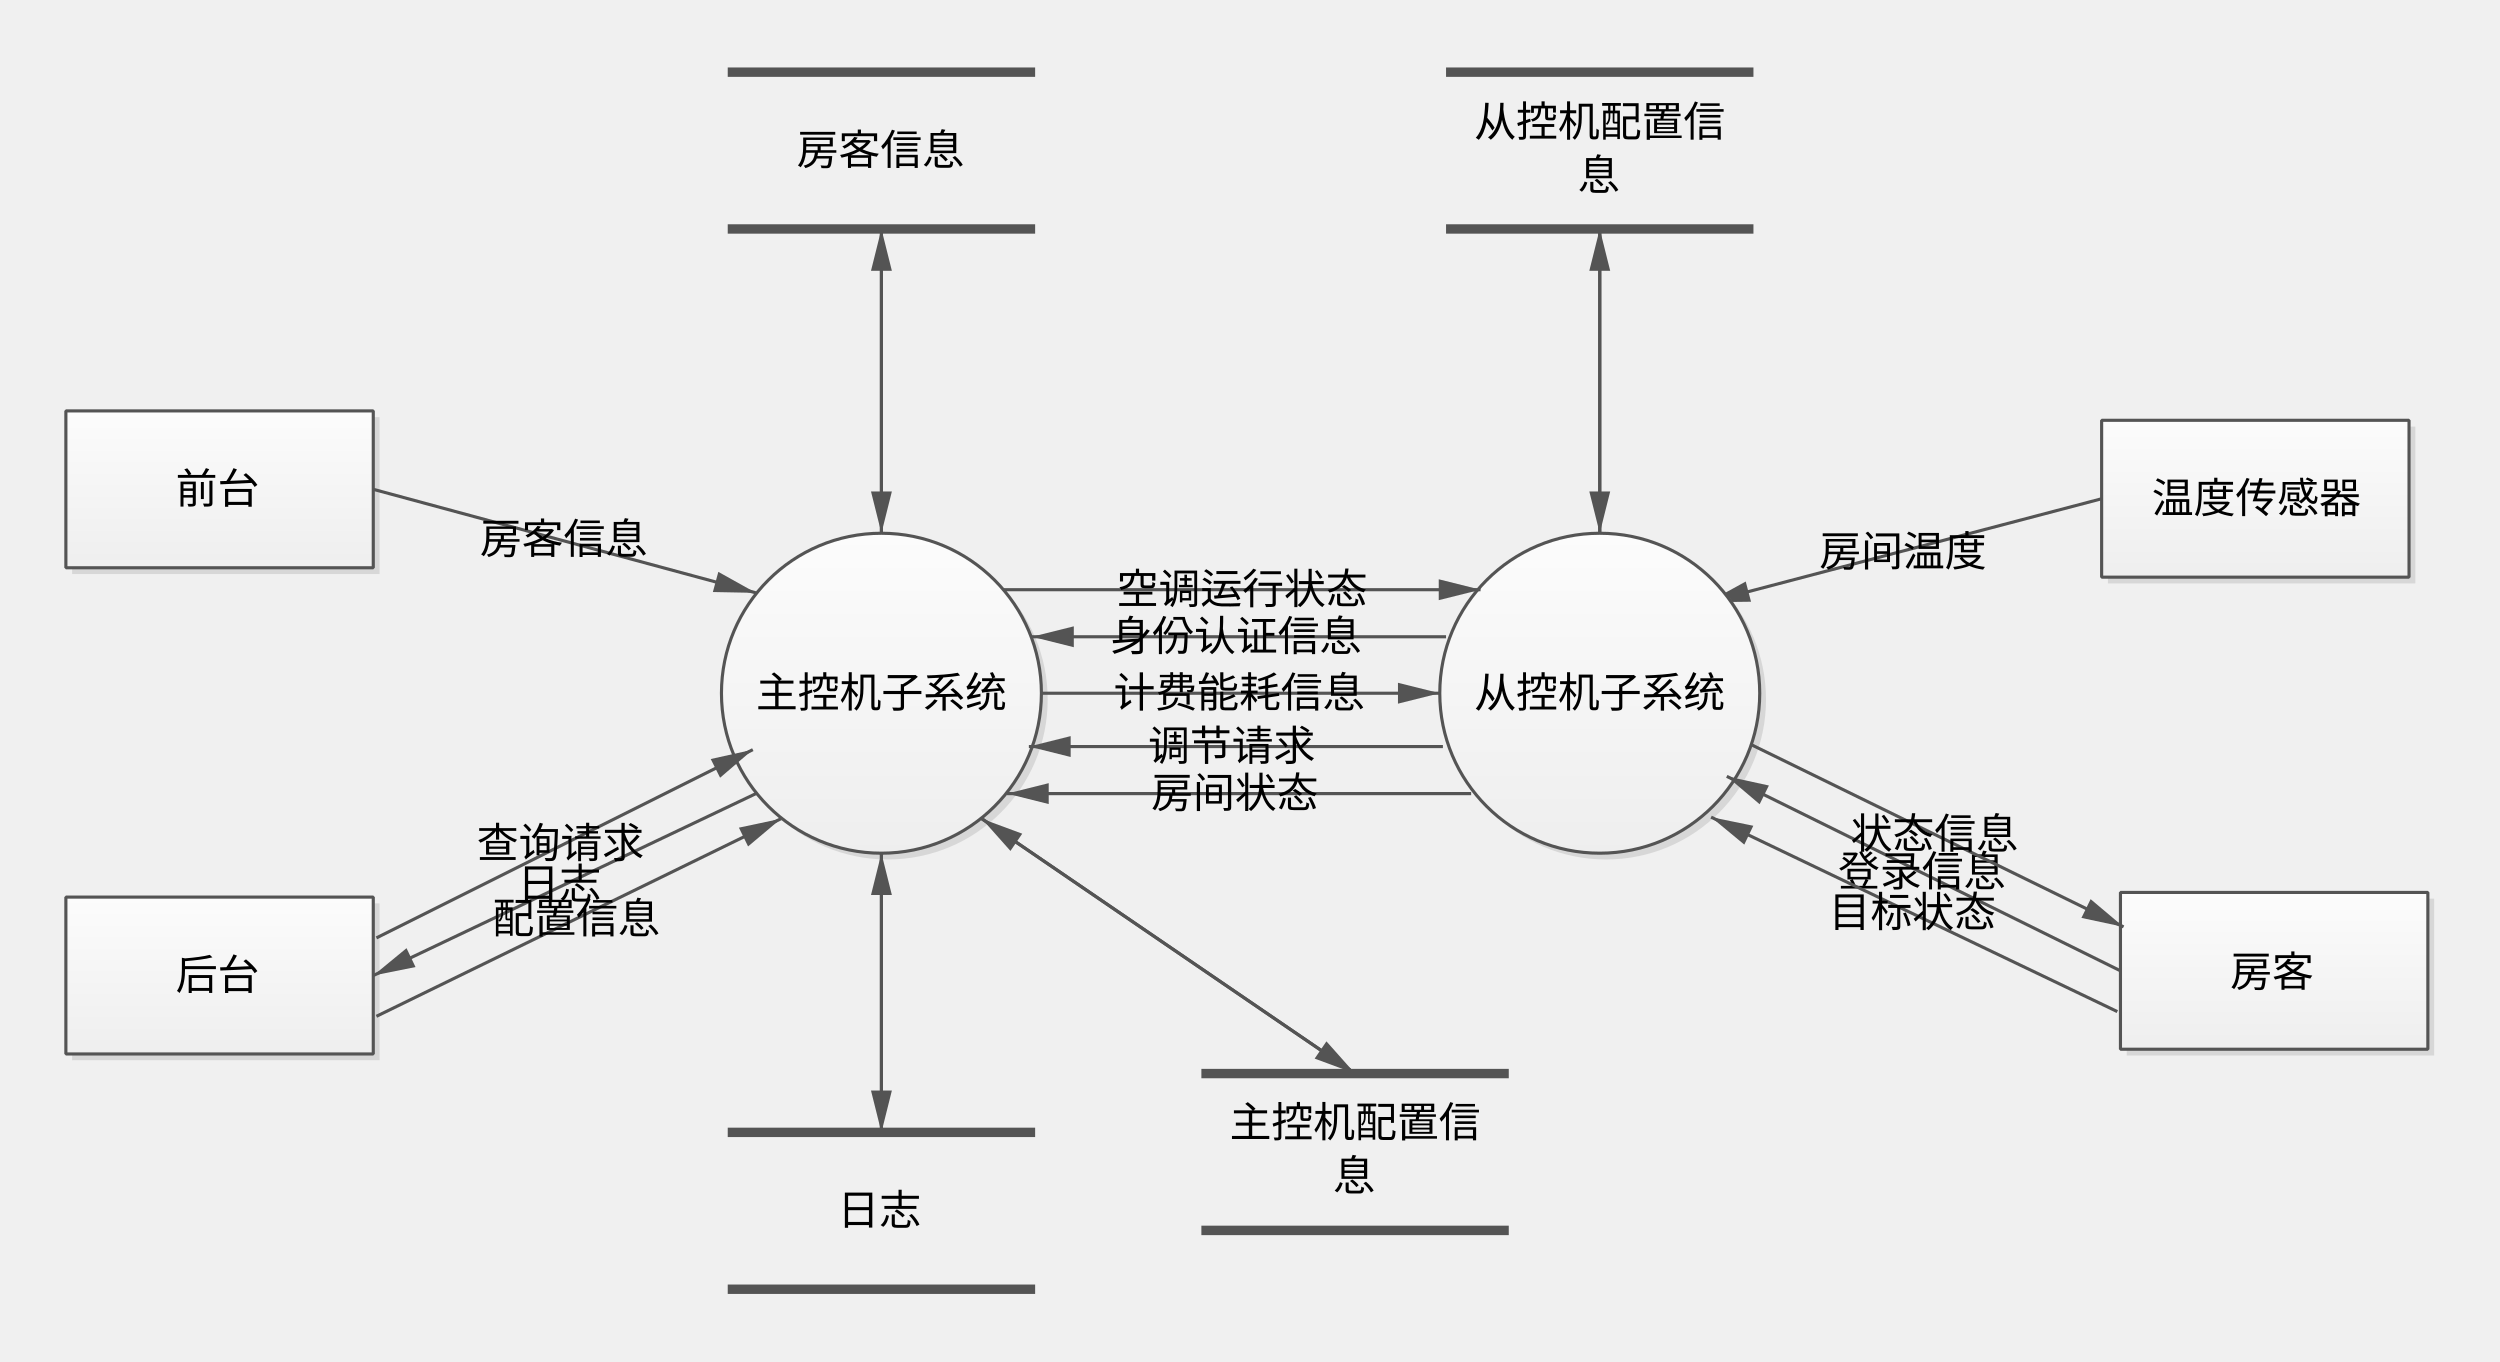
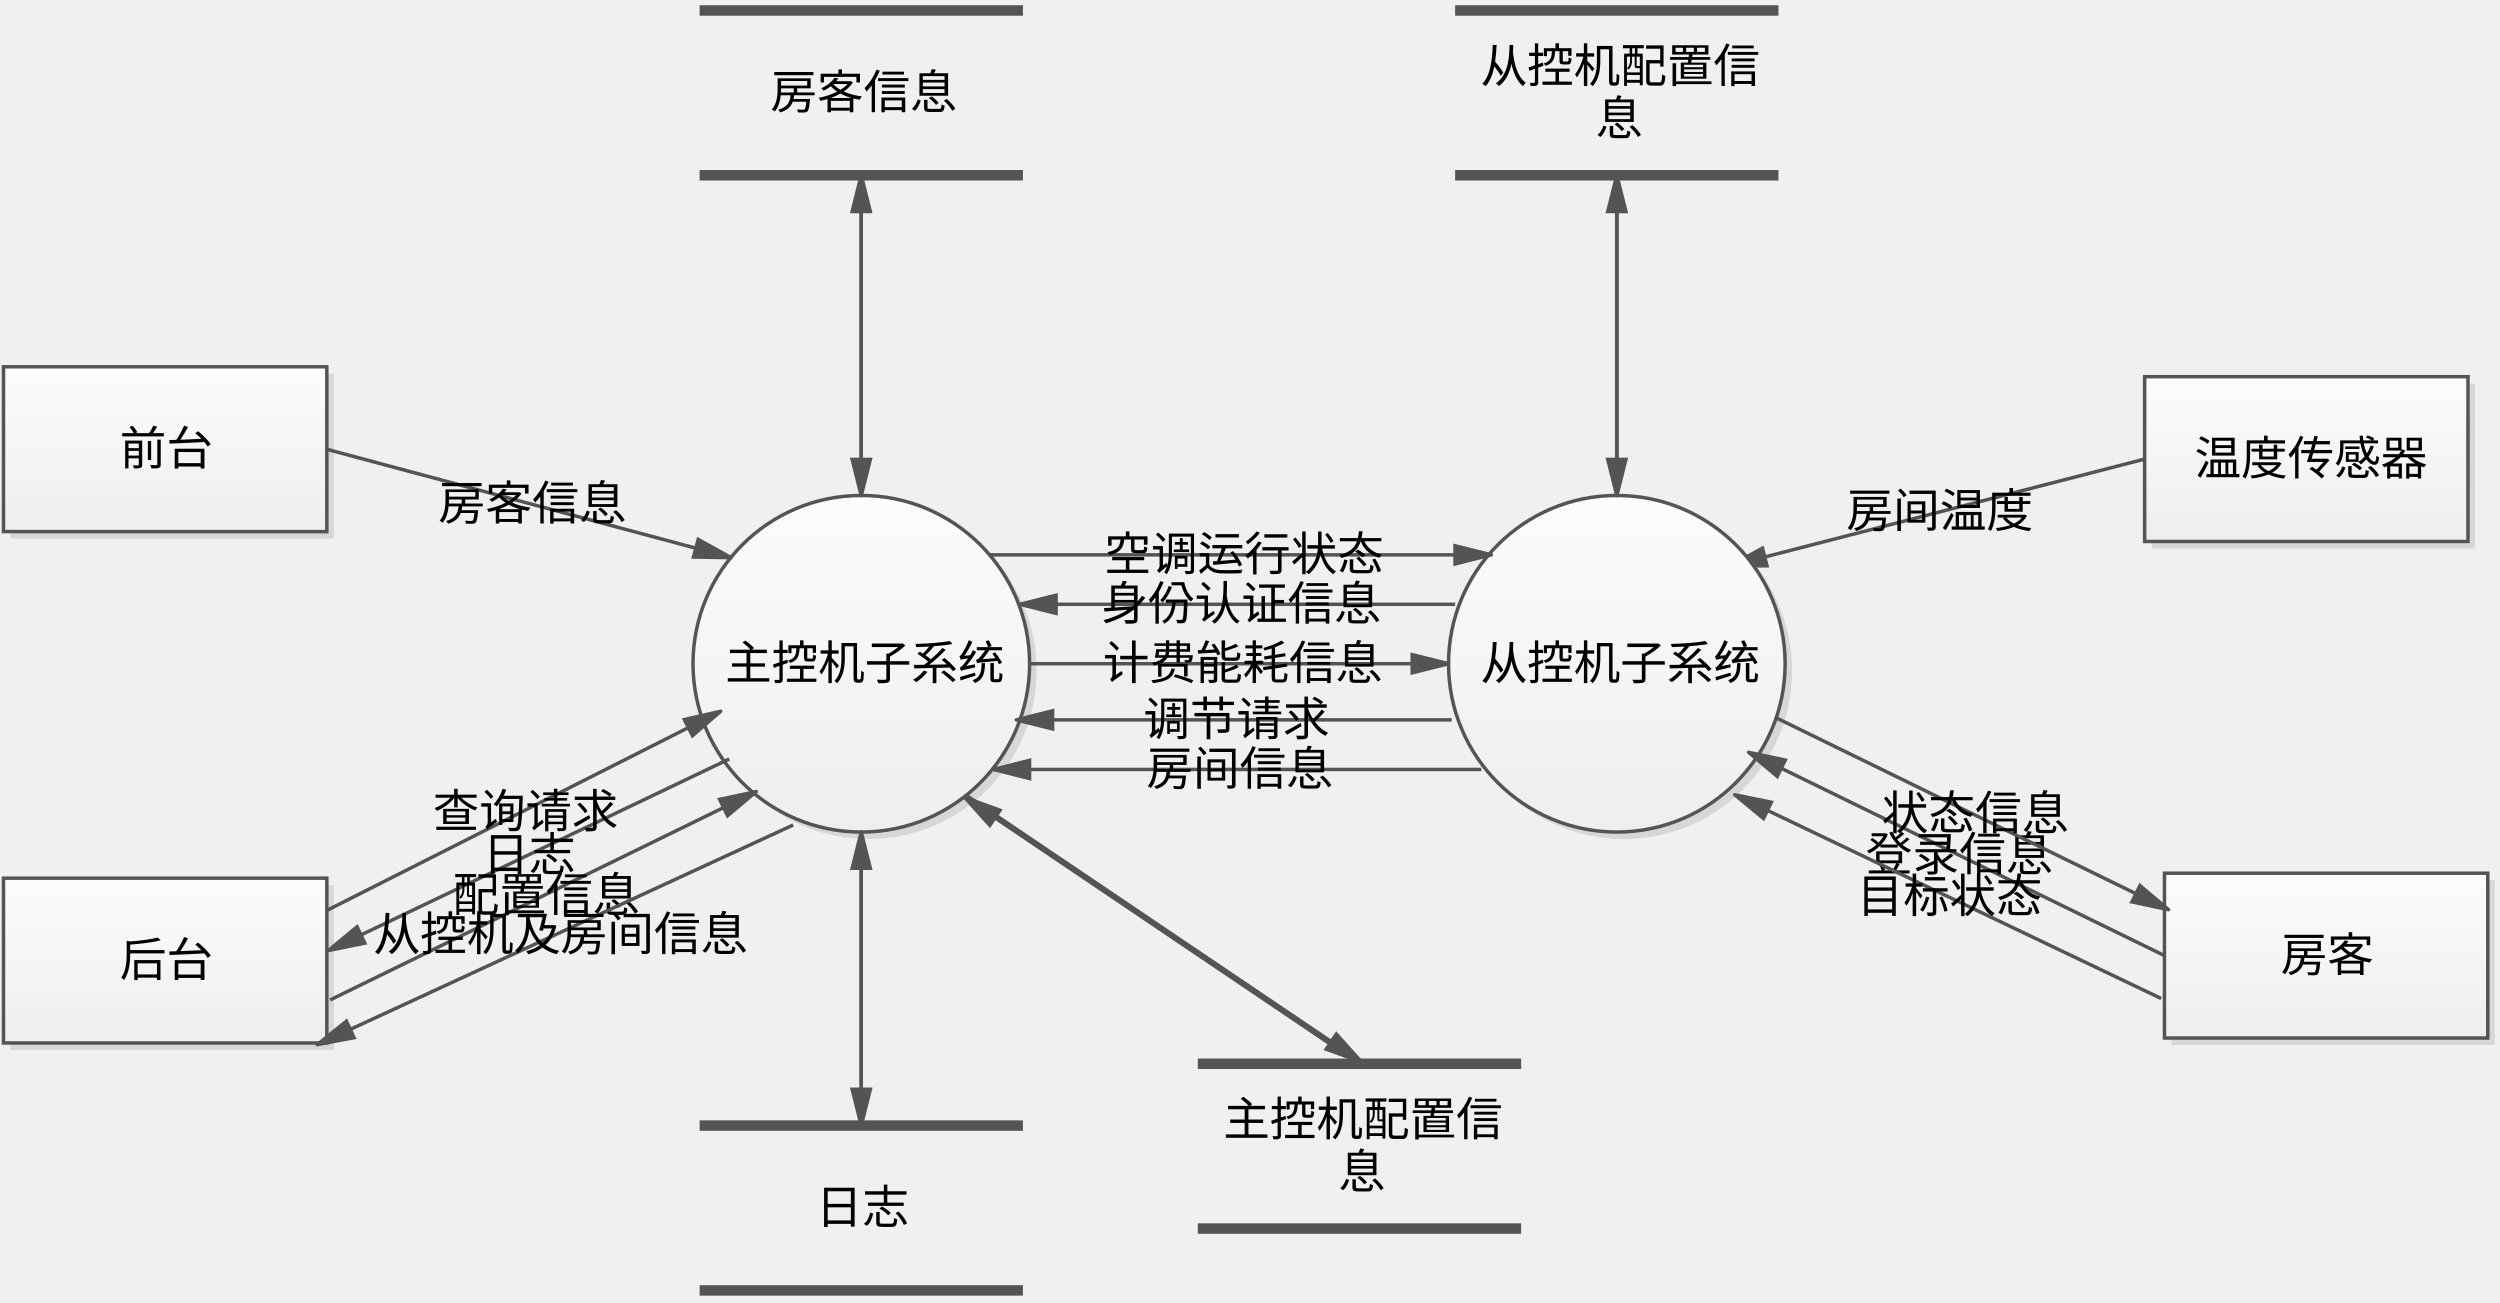
- <svg xmlns="http://www.w3.org/2000/svg" xmlns:ns1="http://www.edrawsoft.com/schema/svg" version="1.1" ns1:version="version 5" viewBox="0 0 797 434">
+ <svg xmlns="http://www.w3.org/2000/svg" viewBox="0 0 716 373" height="373" width="716">
  <style type="text/css">
-         
-             .st1 {fill:url(#grad1);stroke:#545454; stroke-width:1; stroke-linejoin:bevel; }
-             .st2 {fill:url(#grad2);stroke:#545454; stroke-width:1; stroke-linejoin:bevel; }
-             .st3 {fill:#FFFFFF;}
-             .st4 {fill:none;stroke:#545454; stroke-width:3; stroke-linejoin:bevel; }
-             .st5 {fill:#FFFFFF;stroke:#545454; stroke-width:3; stroke-linejoin:bevel; }
-             .st6 {fill:none;stroke:#545454; stroke-width:1; stroke-linejoin:bevel; marker-end:url(#mk1); }
-             .st7 {fill:#FFFFFF;stroke:#545454; stroke-width:1; stroke-linejoin:bevel; marker-end:url(#mk1); }
-         
- 
-     </style>
-   <defs id="Gradients">
-     <linearGradient id="grad1" gradientUnits="userSpaceOnUse" x1="0.00" y1="0.00" x2="0.00" y2="103.00">
-       <stop offset="0.00" stop-color="#FCFCFC" stop-opacity="1.00" />
-       <stop offset="0.50" stop-color="#F5F5F5" stop-opacity="1.00" />
-       <stop offset="1.00" stop-color="#EEEEEE" stop-opacity="1.00" />
-     </linearGradient>
-     <linearGradient id="grad2" gradientUnits="userSpaceOnUse" x1="0.00" y1="0.00" x2="0.00" y2="51.00">
-       <stop offset="0.00" stop-color="#FCFCFC" stop-opacity="1.00" />
-       <stop offset="0.50" stop-color="#F5F5F5" stop-opacity="1.00" />
-       <stop offset="1.00" stop-color="#EEEEEE" stop-opacity="1.00" />
+ .st1 {fill:#000000;font-family:宋体;font-size:10pt}
+ </style>
+   <defs>
+     <linearGradient id="lg1" y1="0%" x1="0%" x2="0%" y2="100%">
+       <stop offset="0" stop-color="#fcfcfc" />
+       <stop offset="0.5" stop-color="#f5f5f5" />
+       <stop offset="1" stop-color="#eeeeee" />
    </linearGradient>
  </defs>
-   <defs id="Markers">
-     <marker id="mk1" orient="auto" overflow="visible">
-       <path d="M-0.00,-0.00 L-13.33,3.33 L-13.33,-3.33 z " style="fill:#545454; stroke:none;" />
-     </marker>
-   </defs>
-   <defs id="Filters" />
-   <g>
-     <g ns1:type="shadow" transform="translate(283,274) translate(-281,-272) translate(230.00,170.00)">
-       <path d="M0.00,51.00 A51.00 51.00 0.00 1 1 102.00,51.00 A51.00 51.00 0.00 1 1 0.00,51.00 z" style="fill:#BEBEBE; fill-opacity:0.502; stroke:none;" />
-     </g>
-     <g id="124" transform="translate(230.00,170.00)">
-       <path d="M0.00,51.00 A51.00 51.00 0.00 1 1 102.00,51.00 A51.00 51.00 0.00 1 1 0.00,51.00 z" class="st1" />
-       <text>
-         <tspan x="11.00" y="55.50" style="font-family:宋体;fill:#000000;font-size:10pt;">主控机子系统</tspan>
-       </text>
-     </g>
-     <g ns1:type="shadow" transform="translate(72,338) translate(-70,-336) translate(21.00,286.00)">
-       <path d="M98.00,50.00 L98.00,0.00 L0.00,0.00 L0.00,50.00 L98.00,50.00 z" style="fill:#BEBEBE; fill-opacity:0.502; stroke:none;" />
-     </g>
-     <g id="125" transform="translate(21.00,286.00)">
-       <path d="M98.00,50.00 L98.00,0.00 L0.00,0.00 L0.00,50.00 L98.00,50.00 z" class="st2" />
-       <text>
-         <tspan x="35.00" y="29.50" style="font-family:宋体;fill:#000000;font-size:10pt;">后台</tspan>
-       </text>
-     </g>
-     <g ns1:type="shadow" transform="translate(72,183) translate(-70,-181) translate(21.00,131.00)">
-       <path d="M98.00,50.00 L98.00,0.00 L0.00,0.00 L0.00,50.00 L98.00,50.00 z" style="fill:#BEBEBE; fill-opacity:0.502; stroke:none;" />
-     </g>
-     <g id="126" transform="translate(21.00,131.00)">
-       <path d="M98.00,50.00 L98.00,0.00 L0.00,0.00 L0.00,50.00 L98.00,50.00 z" class="st2" />
-       <text>
-         <tspan x="35.00" y="29.50" style="font-family:宋体;fill:#000000;font-size:10pt;">前台</tspan>
-       </text>
-     </g>
-     <g id="128" transform="translate(232.00,361.00)">
-       <path d="M98.00,0.00 L0.00,0.00 " class="st4" />
-       <path d="M0.00,50.00 L98.00,50.00 " class="st4" />
-       <text>
-         <tspan x="35.00" y="29.50" style="font-family:宋体;fill:#000000;font-size:10pt;">日志</tspan>
-       </text>
-     </g>
-     <g id="129" transform="translate(232.00,23.00)">
-       <path d="M98.00,0.00 L0.00,0.00 " class="st4" />
-       <path d="M0.00,50.00 L98.00,50.00 " class="st4" />
-       <text>
-         <tspan x="22.00" y="29.50" style="font-family:宋体;fill:#000000;font-size:10pt;">房客信息</tspan>
-       </text>
-     </g>
-     <g id="130" transform="translate(116.81,172.50) rotate(15.14,63.19,0.00)">
-       <path d="M-0.00,-0.00 L126.38,-0.00 " class="st6" />
-       <text transform="translate(34.69,-8.50) rotate(-15.14,28.50,8.50)">
-         <tspan x="1.50" y="12.50" style="font-family:宋体;fill:#000000;font-size:10pt;">房客信息</tspan>
-       </text>
-     </g>
-     <g id="131" transform="translate(112.46,282.00) rotate(154.57,67.54,0.00)">
-       <path d="M-0.00,-0.00 L135.09,-0.00 " class="st6" />
-       <text transform="translate(52.04,-8.50) rotate(-154.57,15.50,8.50)">
-         <tspan x="0.50" y="13.00" style="font-family:宋体;fill:#000000;font-size:10pt;">日志</tspan>
-       </text>
-     </g>
-     <g id="132" transform="translate(112.92,269.00) rotate(-26.57,67.08,0.00)">
-       <path d="M-0.00,-0.00 L134.16,-0.00 " class="st6" />
-       <text transform="translate(38.58,-8.50) rotate(26.57,28.50,8.50)">
-         <tspan x="0.50" y="13.00" style="font-family:宋体;fill:#000000;font-size:10pt;">查询请求</tspan>
-       </text>
-     </g>
-     <g id="133" transform="translate(112.72,292.50) rotate(-26.03,71.78,0.00)">
-       <path d="M-0.00,-0.00 L143.56,-0.00 " class="st6" />
-       <text transform="translate(43.28,-8.50) rotate(26.03,28.50,8.50)">
-         <tspan x="1.00" y="13.50" style="font-family:宋体;fill:#000000;font-size:10pt;">配置信息</tspan>
-       </text>
-     </g>
-     <g id="137" transform="translate(236.50,316.50) rotate(90.00,44.50,0.00)">
-       <path d="M-0.00,-0.00 L89.00,-0.00 " class="st6" />
-     </g>
-     <g id="138" transform="translate(232.50,121.50) rotate(90.00,48.50,0.00)">
-       <path d="M-0.00,-0.00 L97.00,-0.00 " class="st6" />
-     </g>
-     <g id="139" transform="translate(232.50,121.50) rotate(-90.00,48.50,0.00)">
-       <path d="M-0.00,-0.00 L97.00,-0.00 " class="st6" />
-     </g>
-     <g id="140" transform="translate(236.50,316.50) rotate(-90.00,44.50,0.00)">
-       <path d="M-0.00,-0.00 L89.00,-0.00 " class="st6" />
-     </g>
-     <g ns1:type="shadow" transform="translate(721,186) translate(-719,-184) translate(670.00,134.00)">
-       <path d="M98.00,50.00 L98.00,0.00 L0.00,0.00 L0.00,50.00 L98.00,50.00 z" style="fill:#BEBEBE; fill-opacity:0.502; stroke:none;" />
-     </g>
-     <g id="143" transform="translate(670.00,134.00)">
-       <path d="M98.00,50.00 L98.00,0.00 L0.00,0.00 L0.00,50.00 L98.00,50.00 z" class="st2" />
-       <text>
-         <tspan x="16.00" y="29.50" style="font-family:宋体;fill:#000000;font-size:10pt;">温度传感器</tspan>
-       </text>
-     </g>
-     <g id="144" transform="translate(542.37,175.50) rotate(165.27,64.88,0.00)">
-       <path d="M-0.00,-0.00 L129.77,-0.00 " class="st6" />
-       <text transform="translate(36.38,-8.50) rotate(-165.27,28.50,8.50)">
-         <tspan x="1.25" y="13.50" style="font-family:宋体;fill:#000000;font-size:10pt;">房间温度</tspan>
-       </text>
-     </g>
-     <g ns1:type="shadow" transform="translate(512,274) translate(-510,-272) translate(459.00,170.00)">
-       <path d="M0.00,51.00 A51.00 51.00 0.00 1 1 102.00,51.00 A51.00 51.00 0.00 1 1 0.00,51.00 z" style="fill:#BEBEBE; fill-opacity:0.502; stroke:none;" />
-     </g>
-     <g id="145" transform="translate(459.00,170.00)">
-       <path d="M0.00,51.00 A51.00 51.00 0.00 1 1 102.00,51.00 A51.00 51.00 0.00 1 1 0.00,51.00 z" class="st1" />
-       <text>
-         <tspan x="11.00" y="55.50" style="font-family:宋体;fill:#000000;font-size:10pt;">从控机子系统</tspan>
-       </text>
-     </g>
-     <g ns1:type="shadow" transform="translate(727,336.5) translate(-725,-334.5) translate(676.00,284.50)">
-       <path d="M98.00,50.00 L98.00,0.00 L0.00,0.00 L0.00,50.00 L98.00,50.00 z" style="fill:#BEBEBE; fill-opacity:0.502; stroke:none;" />
-     </g>
-     <g id="146" transform="translate(676.00,284.50)">
-       <path d="M98.00,50.00 L98.00,0.00 L0.00,0.00 L0.00,50.00 L98.00,50.00 z" class="st2" />
-       <text>
-         <tspan x="35.00" y="30.00" style="font-family:宋体;fill:#000000;font-size:10pt;">房客</tspan>
-       </text>
-     </g>
-     <g id="147" transform="translate(543.26,278.50) rotate(-153.71,69.99,0.00)">
-       <path d="M-0.00,-0.00 L139.98,-0.00 " class="st6" />
-       <text transform="translate(41.49,-8.50) rotate(153.71,28.50,8.50)">
-         <tspan x="1.25" y="12.50" style="font-family:宋体;fill:#000000;font-size:10pt;">登录信息</tspan>
-       </text>
-     </g>
-     <g id="148" transform="translate(538.46,291.50) rotate(-154.42,71.79,0.00)">
-       <path d="M-0.00,-0.00 L143.58,-0.00 " class="st6" />
-       <text transform="translate(43.29,-8.50) rotate(154.42,28.50,8.50)">
-         <tspan x="1.25" y="12.50" style="font-family:宋体;fill:#000000;font-size:10pt;">目标状态</tspan>
-       </text>
-     </g>
-     <g id="149" transform="translate(551.78,266.50) rotate(26.08,65.97,0.00)">
-       <path d="M-0.00,-0.00 L131.93,-0.00 " class="st6" />
-       <text transform="translate(37.47,-8.50) rotate(-26.08,28.50,8.50)">
-         <tspan x="0.75" y="12.50" style="font-family:宋体;fill:#000000;font-size:10pt;">状态信息</tspan>
-       </text>
-     </g>
-     <g id="150" transform="translate(332.00,221.00)">
-       <path d="M-0.00,-0.00 L127.00,-0.00 " class="st6" />
-       <text transform="translate(22.00,-8.50)">
-         <tspan x="1.00" y="13.00" style="font-family:宋体;fill:#000000;font-size:10pt;">计费能耗信息</tspan>
-       </text>
-     </g>
-     <g id="151" transform="translate(329.00,203.00) rotate(180.00,66.00,0.00)">
-       <path d="M-0.00,-0.00 L132.00,-0.00 " class="st6" />
-       <text transform="translate(24.50,-8.50) rotate(-180.00,41.50,8.50)">
-         <tspan x="0.50" y="13.00" style="font-family:宋体;fill:#000000;font-size:10pt;">身份认证信息</tspan>
-       </text>
-     </g>
-     <g id="152" transform="translate(328.00,238.00) rotate(180.00,66.00,0.00)">
-       <path d="M-0.00,-0.00 L132.00,-0.00 " class="st6" />
-       <text transform="translate(37.50,-8.50) rotate(-180.00,28.50,8.50)">
-         <tspan x="0.50" y="13.00" style="font-family:宋体;fill:#000000;font-size:10pt;">调节请求</tspan>
-       </text>
-     </g>
-     <g id="153" transform="translate(321.00,253.00) rotate(180.00,74.00,0.00)">
-       <path d="M-0.00,-0.00 L148.00,-0.00 " class="st6" />
-       <text transform="translate(45.50,-8.50) rotate(-180.00,28.50,8.50)">
-         <tspan x="0.50" y="13.00" style="font-family:宋体;fill:#000000;font-size:10pt;">房间状态</tspan>
-       </text>
-     </g>
-     <g id="154" transform="translate(320.00,188.00)">
-       <path d="M-0.00,-0.00 L152.00,-0.00 " class="st6" />
-       <text transform="translate(34.50,-8.50)">
-         <tspan x="1.50" y="13.00" style="font-family:宋体;fill:#000000;font-size:10pt;">空调运行状态</tspan>
-       </text>
-     </g>
-     <g id="155" transform="translate(461.00,23.00)">
-       <path d="M98.00,0.00 L0.00,0.00 " class="st4" />
-       <path d="M0.00,50.00 L98.00,50.00 " class="st4" />
-       <text>
-         <tspan x="9.00" y="20.50" style="font-family:宋体;fill:#000000;font-size:10pt;">从控机配置信</tspan>
-         <tspan x="42.00" y="37.50" style="font-family:宋体;fill:#000000;font-size:10pt;">息</tspan>
-       </text>
-     </g>
-     <g id="156" transform="translate(461.50,121.50) rotate(-90.00,48.50,0.00)">
-       <path d="M-0.00,-0.00 L97.00,-0.00 " class="st6" />
-     </g>
-     <g id="157" transform="translate(461.50,121.50) rotate(90.00,48.50,0.00)">
-       <path d="M-0.00,-0.00 L97.00,-0.00 " class="st6" />
-     </g>
-     <g id="158" transform="translate(383.00,342.25)">
-       <path d="M98.00,0.00 L0.00,0.00 " class="st4" />
-       <path d="M0.00,50.00 L98.00,50.00 " class="st4" />
-       <text>
-         <tspan x="9.00" y="20.25" style="font-family:宋体;fill:#000000;font-size:10pt;">主控机配置信</tspan>
-         <tspan x="42.00" y="37.25" style="font-family:宋体;fill:#000000;font-size:10pt;">息</tspan>
-       </text>
-     </g>
-     <g id="159" transform="translate(300.45,301.63) rotate(34.32,72.05,0.00)">
-       <path d="M-0.00,-0.00 L144.09,-0.00 " class="st6" />
-     </g>
-     <g id="160" transform="translate(300.45,301.63) rotate(-145.68,72.05,0.00)">
-       <path d="M-0.00,-0.00 L144.09,-0.00 " class="st6" />
+   <g transform="translate(-18.84,-18.73)">
+     <g id="shape1" transform="translate(217.32,160.63)">
+       <path fill-opacity="0.5" d="M2,50.2C2,23.6,23.6,2,50.2,2C76.8,2,98.4,23.6,98.4,50.2C98.4,76.8,76.8,98.4,50.2,98.4C23.6,98.4,2,76.8,2,50.2z" fill="#bebebe" />
+       <path d="M0,48.2C-0,21.6,21.6,-0,48.2,-0C74.8,-0,96.4,21.6,96.4,48.2C96.4,74.8,74.8,96.4,48.2,96.4C21.6,96.4,0,74.8,0,48.2z" stroke="#545454" fill="url(#lg1)" />
+       <text class="st1">
+         <tspan x="9.2" y="52.7">主控机子系统</tspan>
+       </text>
+     </g>
+     <g id="shape2" transform="translate(19.84,270.24)">
+       <path fill-opacity="0.5" d="M94.6,49.2L94.6,2L2,2L2,49.2L94.6,49.2z" fill="#bebebe" />
+       <path d="M92.6,47.2L92.6,0L0,0L0,47.2L92.6,47.2z" stroke="#545454" fill="url(#lg1)" />
+       <text class="st1">
+         <tspan x="33.3" y="28.1">后台</tspan>
+       </text>
+     </g>
+     <g id="shape3" transform="translate(19.84,123.78)">
+       <path fill-opacity="0.5" d="M94.6,49.2L94.6,2L2,2L2,49.2L94.6,49.2z" fill="#bebebe" />
+       <path d="M92.6,47.2L92.6,0L0,0L0,47.2L92.6,47.2z" stroke="#545454" fill="url(#lg1)" />
+       <text class="st1">
+         <tspan x="33.3" y="28.1">前台</tspan>
+       </text>
+     </g>
+     <g id="shape4" transform="translate(219.21,341.1)">
+       <path stroke-width="3" stroke="#545454" d="M92.6,0L0,0M0,47.2L92.6,47.2" fill="none" />
+       <text class="st1">
+         <tspan x="33.3" y="28.1">日志</tspan>
+       </text>
+     </g>
+     <g id="shape5" transform="translate(219.21,21.73)">
+       <path stroke-width="3" stroke="#545454" d="M92.6,0L0,0M0,47.2L92.6,47.2" fill="none" />
+       <text class="st1">
+         <tspan x="20.3" y="28.1">房客信息</tspan>
+       </text>
+     </g>
+     <g id="shape6" transform="matrix(0.97,0.26,-0.26,0.97,112.4,147.4)">
+       <path stroke="#545454" d="M0,-0L109,-0" fill="none" />
+       <path stroke-width="1" stroke-linecap="round" stroke="#545454" d="M119.4,-0L109,-2.6L109,2.6L119.4,-0" fill="#545454" />
+       <text class="st1" transform="matrix(0.97,-0.26,0.26,0.97,2.1,15.6)">
+         <tspan x="33.7" y="4.5">房客信息</tspan>
+       </text>
+     </g>
+     <g id="shape7" transform="matrix(-0.9,0.43,-0.43,-0.9,227.7,236.1)">
+       <path stroke="#545454" d="M0,-0L117.2,-0" fill="none" />
+       <path stroke-width="1" stroke-linecap="round" stroke="#545454" d="M127.6,-0L117.2,-2.6L117.2,2.6L127.6,-0" fill="#545454" />
+       <text class="st1" transform="matrix(-0.9,-0.43,0.43,-0.9,121.5,27.4)">
+         <tspan x="50.8" y="4.5">日志</tspan>
+       </text>
+     </g>
+     <g id="shape8" transform="matrix(0.89,-0.45,0.45,0.89,112.4,279.5)">
+       <path stroke="#545454" d="M0,-0L116.4,-0" fill="none" />
+       <path stroke-width="1" stroke-linecap="round" stroke="#545454" d="M126.8,-0L116.4,-2.6L116.4,2.6L126.8,-0" fill="#545454" />
+       <text class="st1" transform="matrix(0.89,0.45,-0.45,0.89,6.7,-28.3)">
+         <tspan x="37.4" y="4.5">查询请求</tspan>
+       </text>
+     </g>
+     <g id="shape9" transform="matrix(0.9,-0.44,0.44,0.9,113.4,305.1)">
+       <path stroke="#545454" d="M0,-0L125.2,-0" fill="none" />
+       <path stroke-width="1" stroke-linecap="round" stroke="#545454" d="M135.6,-0L125.2,-2.6L125.2,2.6L135.6,-0" fill="#545454" />
+       <text class="st1" transform="matrix(0.9,0.44,-0.44,0.9,6.9,-29.8)">
+         <tspan x="41.8" y="4.5">配置信息</tspan>
+       </text>
+     </g>
+     <g id="shape10" transform="matrix(0,1,-1,0,265.5,257)">
+       <path stroke="#545454" d="M0,-0L73.7,-0" fill="none" />
+       <path stroke-width="1" stroke-linecap="round" stroke="#545454" d="M84.1,-0L73.7,-2.6L73.7,2.6L84.1,-0" fill="#545454" />
+     </g>
+     <g id="shape11" transform="matrix(0,1,-1,0,265.5,69)">
+       <path stroke="#545454" d="M0,-0L81.3,-0" fill="none" />
+       <path stroke-width="1" stroke-linecap="round" stroke="#545454" d="M91.7,-0L81.3,-2.6L81.3,2.6L91.7,-0" fill="#545454" />
+     </g>
+     <g id="shape12" transform="matrix(0,-1,1,0,265.5,160.6)">
+       <path stroke="#545454" d="M0,-0L81.3,-0" fill="none" />
+       <path stroke-width="1" stroke-linecap="round" stroke="#545454" d="M91.7,-0L81.3,-2.6L81.3,2.6L91.7,-0" fill="#545454" />
+     </g>
+     <g id="shape13" transform="matrix(0,-1,1,0,265.5,341.1)">
+       <path stroke="#545454" d="M0,-0L73.7,-0" fill="none" />
+       <path stroke-width="1" stroke-linecap="round" stroke="#545454" d="M84.1,-0L73.7,-2.6L73.7,2.6L84.1,-0" fill="#545454" />
+     </g>
+     <g id="shape14" transform="translate(633.07,126.61)">
+       <path fill-opacity="0.5" d="M94.6,49.2L94.6,2L2,2L2,49.2L94.6,49.2z" fill="#bebebe" />
+       <path d="M92.6,47.2L92.6,0L0,0L0,47.2L92.6,47.2z" stroke="#545454" fill="url(#lg1)" />
+       <text class="st1">
+         <tspan x="14.3" y="28.1">温度传感器</tspan>
+       </text>
+     </g>
+     <g id="shape15" transform="matrix(-0.97,0.25,-0.25,-0.97,633.1,150.2)">
+       <path stroke="#545454" d="M0,-0L112.2,-0" fill="none" />
+       <path stroke-width="1" stroke-linecap="round" stroke="#545454" d="M122.6,-0L112.2,-2.6L112.2,2.6L122.6,-0" fill="#545454" />
+       <text class="st1" transform="matrix(-0.97,-0.25,0.25,-0.97,120.6,15.6)">
+         <tspan x="35.3" y="4.5">房间温度</tspan>
+       </text>
+     </g>
+     <g id="shape16" transform="translate(433.7,160.63)">
+       <path fill-opacity="0.5" d="M2,50.2C2,23.6,23.6,2,50.2,2C76.8,2,98.4,23.6,98.4,50.2C98.4,76.8,76.8,98.4,50.2,98.4C23.6,98.4,2,76.8,2,50.2z" fill="#bebebe" />
+       <path d="M0,48.2C-0,21.6,21.6,-0,48.2,-0C74.8,-0,96.4,21.6,96.4,48.2C96.4,74.8,74.8,96.4,48.2,96.4C21.6,96.4,0,74.8,0,48.2z" stroke="#545454" fill="url(#lg1)" />
+       <text class="st1">
+         <tspan x="9.2" y="52.7">从控机子系统</tspan>
+       </text>
+     </g>
+     <g id="shape17" transform="translate(638.74,268.82)">
+       <path fill-opacity="0.5" d="M94.6,49.2L94.6,2L2,2L2,49.2L94.6,49.2z" fill="#bebebe" />
+       <path d="M92.6,47.2L92.6,0L0,0L0,47.2L92.6,47.2z" stroke="#545454" fill="url(#lg1)" />
+       <text class="st1">
+         <tspan x="33.3" y="28.1">房客</tspan>
+       </text>
+     </g>
+     <g id="shape18" transform="matrix(-0.9,-0.44,0.44,-0.9,638.7,292.4)">
+       <path stroke="#545454" d="M0,-0L121.9,-0" fill="none" />
+       <path stroke-width="1" stroke-linecap="round" stroke="#545454" d="M132.3,-0L121.9,-2.6L121.9,2.6L132.3,-0" fill="#545454" />
+       <text class="st1" transform="matrix(-0.9,0.44,-0.44,-0.9,125.4,-29.3)">
+         <tspan x="40.1" y="4.5">登录信息</tspan>
+       </text>
+     </g>
+     <g id="shape19" transform="matrix(-0.9,-0.43,0.43,-0.9,637.8,304.7)">
+       <path stroke="#545454" d="M0,-0L125.3,-0" fill="none" />
+       <path stroke-width="1" stroke-linecap="round" stroke="#545454" d="M135.7,-0L125.3,-2.6L125.3,2.6L135.7,-0" fill="#545454" />
+       <text class="st1" transform="matrix(-0.9,0.43,-0.43,-0.9,129,-29.3)">
+         <tspan x="41.8" y="4.5">目标状态</tspan>
+       </text>
+     </g>
+     <g id="shape20" transform="matrix(0.9,0.44,-0.44,0.9,527.7,224.4)">
+       <path stroke="#545454" d="M0,-0L114.3,-0" fill="none" />
+       <path stroke-width="1" stroke-linecap="round" stroke="#545454" d="M124.7,-0L114.3,-2.6L114.3,2.6L124.7,-0" fill="#545454" />
+       <text class="st1" transform="matrix(0.9,-0.44,0.44,0.9,6.3,27.4)">
+         <tspan x="36.3" y="4.5">状态信息</tspan>
+       </text>
+     </g>
+     <g id="shape21" transform="translate(313.7,208.82)">
+       <path stroke="#545454" d="M0,-0L109.6,-0" fill="none" />
+       <path stroke-width="1" stroke-linecap="round" stroke="#545454" d="M120,-0L109.6,-2.6L109.6,2.6L120,-0" fill="#545454" />
+       <text class="st1">
+         <tspan x="21" y="4.5">计费能耗信息</tspan>
+       </text>
+     </g>
+     <g id="shape22" transform="matrix(-1,0,0,-1,435.6,191.8)">
+       <path stroke="#545454" d="M0,-0L114.3,-0" fill="none" />
+       <path stroke-width="1" stroke-linecap="round" stroke="#545454" d="M124.7,-0L114.3,-2.6L114.3,2.6L124.7,-0" fill="#545454" />
+       <text class="st1" transform="matrix(-1,-0,0,-1,124.7,0)">
+         <tspan x="23.4" y="4.5">身份认证信息</tspan>
+       </text>
+     </g>
+     <g id="shape23" transform="matrix(-1,0,0,-1,434.6,224.9)">
+       <path stroke="#545454" d="M0,-0L114.3,-0" fill="none" />
+       <path stroke-width="1" stroke-linecap="round" stroke="#545454" d="M124.7,-0L114.3,-2.6L114.3,2.6L124.7,-0" fill="#545454" />
+       <text class="st1" transform="matrix(-1,-0,0,-1,124.7,0)">
+         <tspan x="36.4" y="4.5">调节请求</tspan>
+       </text>
+     </g>
+     <g id="shape24" transform="matrix(-1,0,0,-1,443.1,239.1)">
+       <path stroke="#545454" d="M0,-0L129.4,-0" fill="none" />
+       <path stroke-width="1" stroke-linecap="round" stroke="#545454" d="M139.8,-0L129.4,-2.6L129.4,2.6L139.8,-0" fill="#545454" />
+       <text class="st1" transform="matrix(-1,-0,0,-1,139.8,0)">
+         <tspan x="43.9" y="4.5">房间信息</tspan>
+       </text>
+     </g>
+     <g id="shape25" transform="translate(302.36,177.64)">
+       <path stroke="#545454" d="M0,-0L133.2,-0" fill="none" />
+       <path stroke-width="1" stroke-linecap="round" stroke="#545454" d="M143.6,-0L133.2,-2.6L133.2,2.6L143.6,-0" fill="#545454" />
+       <text class="st1">
+         <tspan x="32.8" y="4.5">空调运行状态</tspan>
+       </text>
+     </g>
+     <g id="shape26" transform="translate(435.59,21.73)">
+       <path stroke-width="3" stroke="#545454" d="M92.6,0L0,0M0,47.2L92.6,47.2" fill="none" />
+       <text class="st1">
+         <tspan x="7.3" y="20.6">从控机配置信</tspan>
+         <tspan x="40.3" y="35.6">息</tspan>
+       </text>
+     </g>
+     <g id="shape27" transform="matrix(0,-1,1,0,481.9,160.6)">
+       <path stroke="#545454" d="M0,-0L81.3,-0" fill="none" />
+       <path stroke-width="1" stroke-linecap="round" stroke="#545454" d="M91.7,-0L81.3,-2.6L81.3,2.6L91.7,-0" fill="#545454" />
+     </g>
+     <g id="shape28" transform="matrix(0,1,-1,0,481.9,69)">
+       <path stroke="#545454" d="M0,-0L81.3,-0" fill="none" />
+       <path stroke-width="1" stroke-linecap="round" stroke="#545454" d="M91.7,-0L81.3,-2.6L81.3,2.6L91.7,-0" fill="#545454" />
+     </g>
+     <g id="shape29" transform="translate(361.89,323.39)">
+       <path stroke-width="3" stroke="#545454" d="M92.6,0L0,0M0,47.2L92.6,47.2" fill="none" />
+       <text class="st1">
+         <tspan x="7.3" y="20.6">主控机配置信</tspan>
+         <tspan x="40.3" y="35.6">息</tspan>
+       </text>
+     </g>
+     <g id="shape30" transform="matrix(0.83,0.56,-0.56,0.83,295.7,246.6)">
+       <path stroke="#545454" d="M0,-0L125.8,-0" fill="none" />
+       <path stroke-width="1" stroke-linecap="round" stroke="#545454" d="M136.2,-0L125.8,-2.6L125.8,2.6L136.2,-0" fill="#545454" />
+     </g>
+     <g id="shape31" transform="matrix(-0.83,-0.56,0.56,-0.83,408.2,323.4)">
+       <path stroke="#545454" d="M0,-0L125.8,-0" fill="none" />
+       <path stroke-width="1" stroke-linecap="round" stroke="#545454" d="M136.2,-0L125.8,-2.6L125.8,2.6L136.2,-0" fill="#545454" />
+     </g>
+     <g id="shape32" transform="matrix(-0.91,0.42,-0.42,-0.91,246,255)">
+       <path stroke="#545454" d="M0,-0L139.4,-0" fill="none" />
+       <path stroke-width="1" stroke-linecap="round" stroke="#545454" d="M149.8,-0L139.4,-2.6L139.4,2.6L149.8,-0" fill="#545454" />
+       <text class="st1" transform="matrix(-0.91,-0.42,0.42,-0.91,142.9,31.4)">
+         <tspan x="22.9" y="4.5">从控机及房间信息</tspan>
+       </text>
    </g>
  </g>
</svg>
